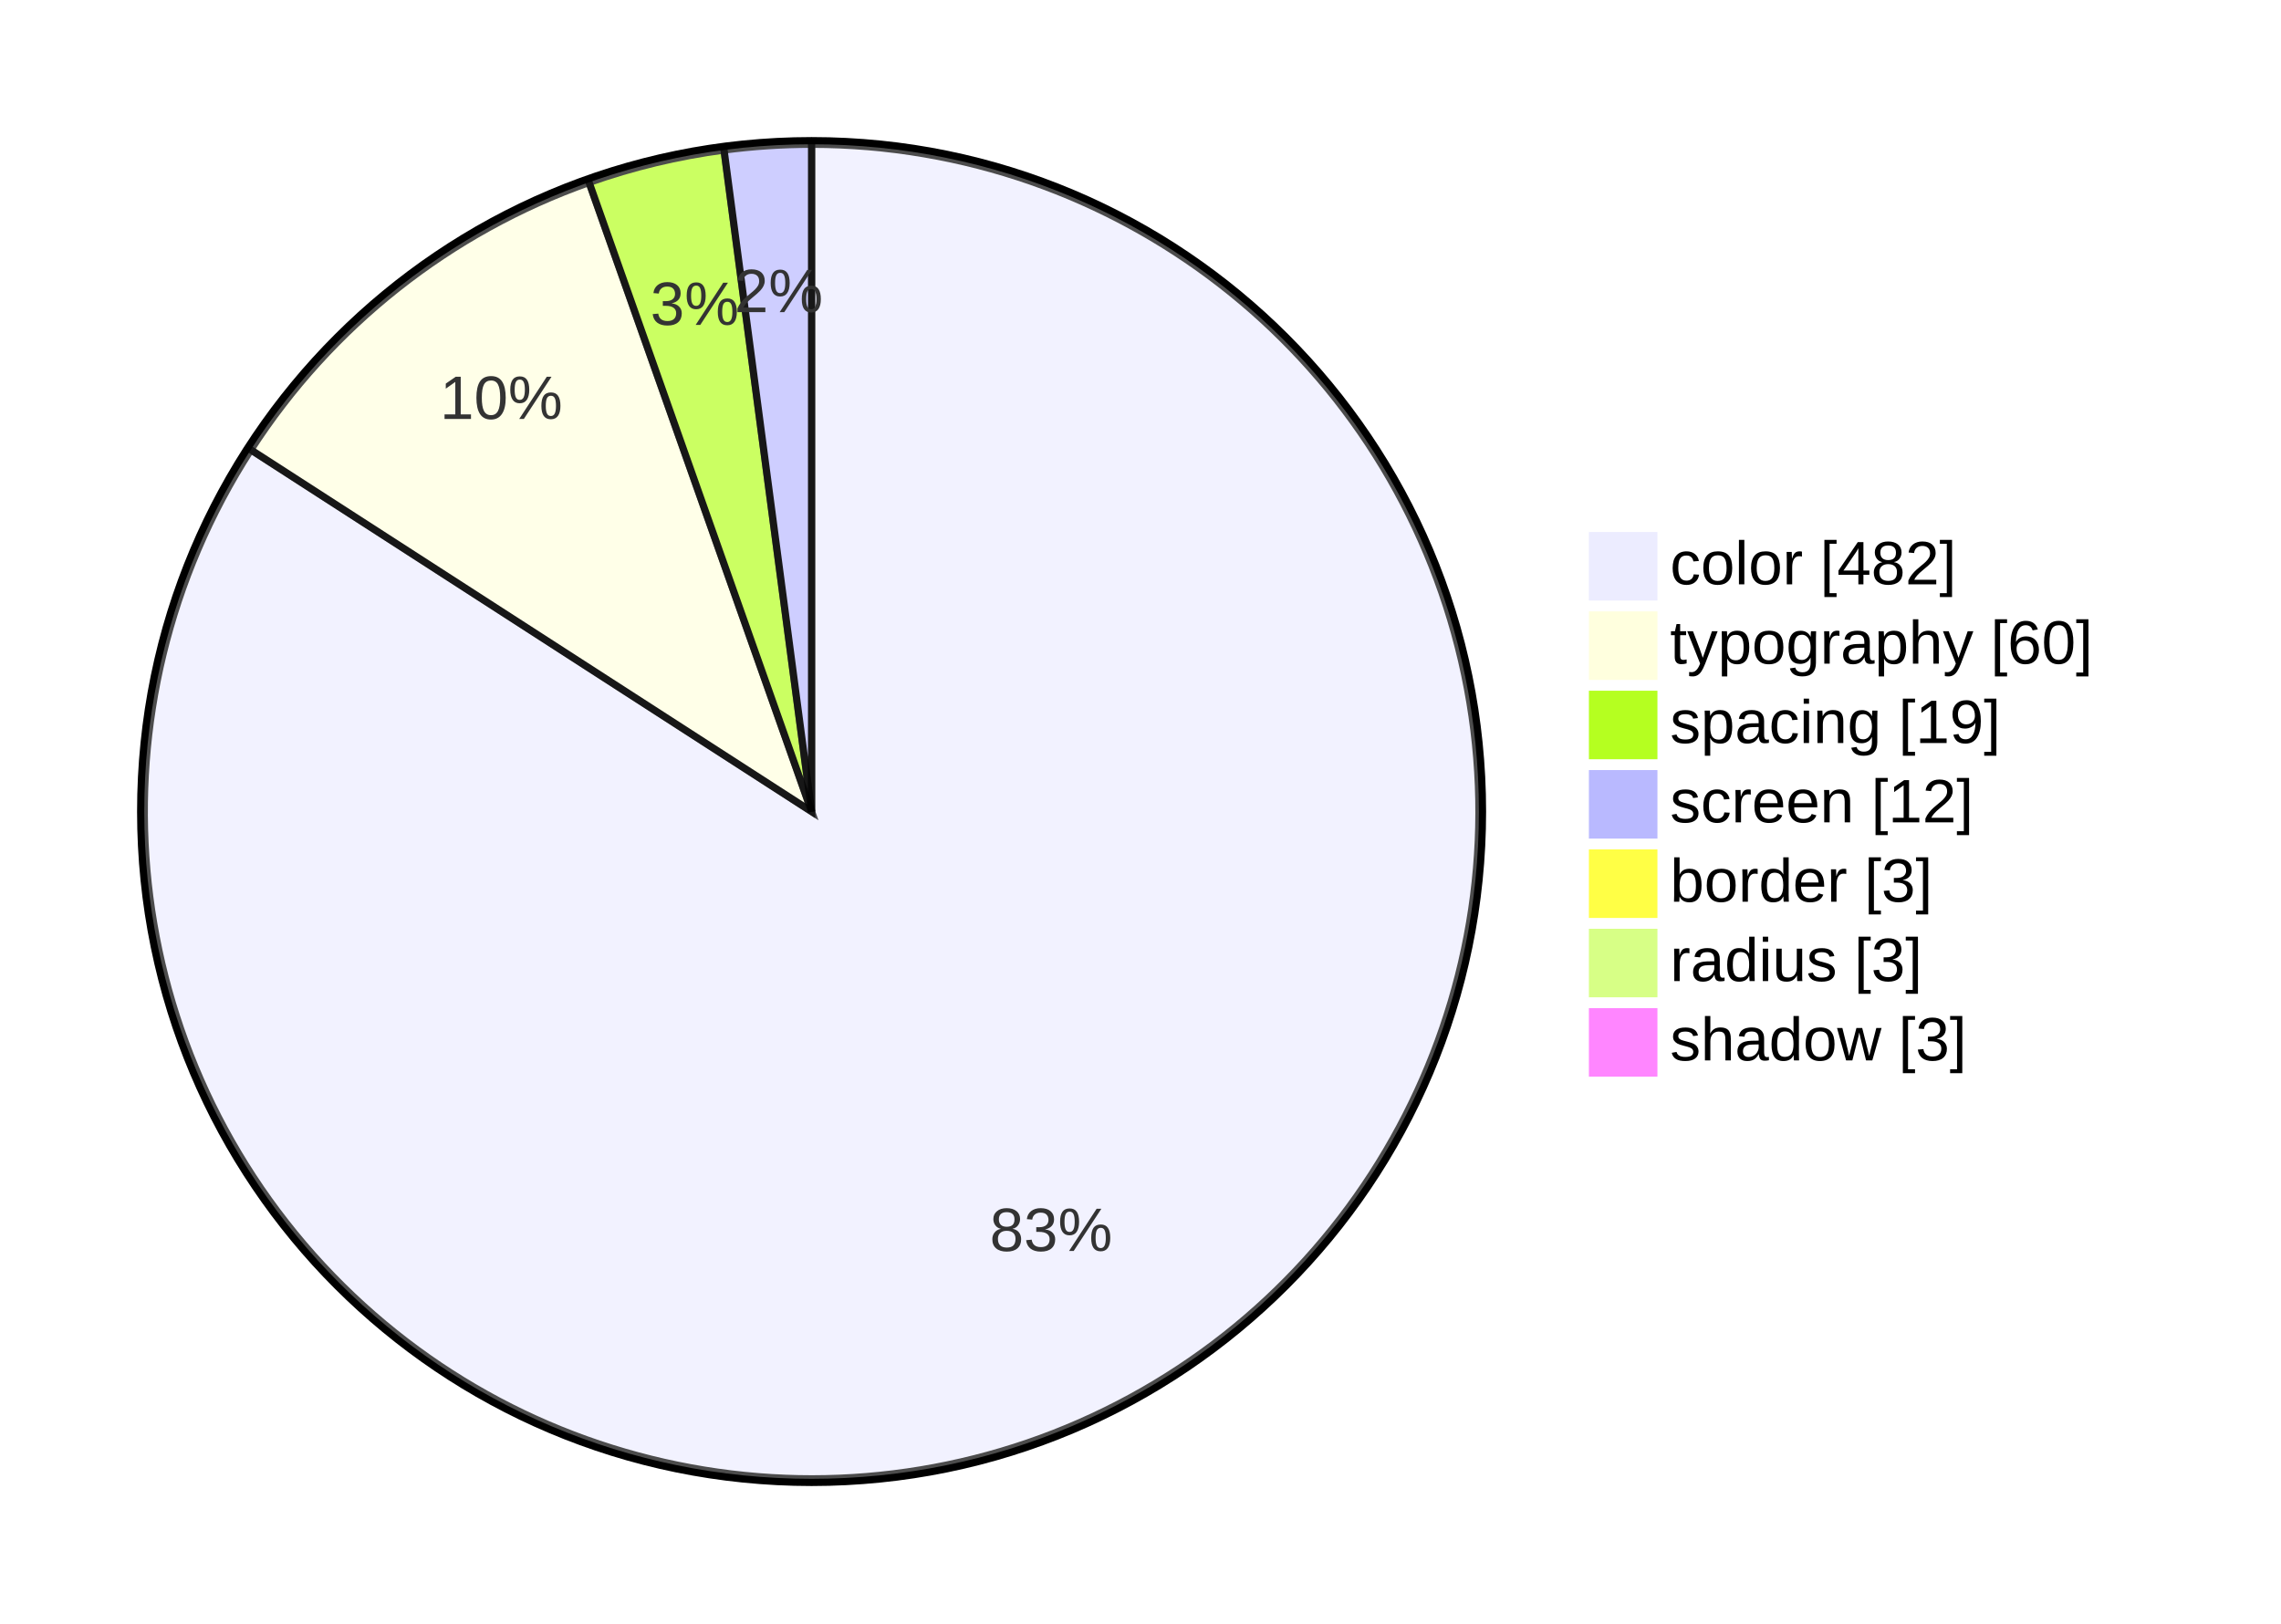
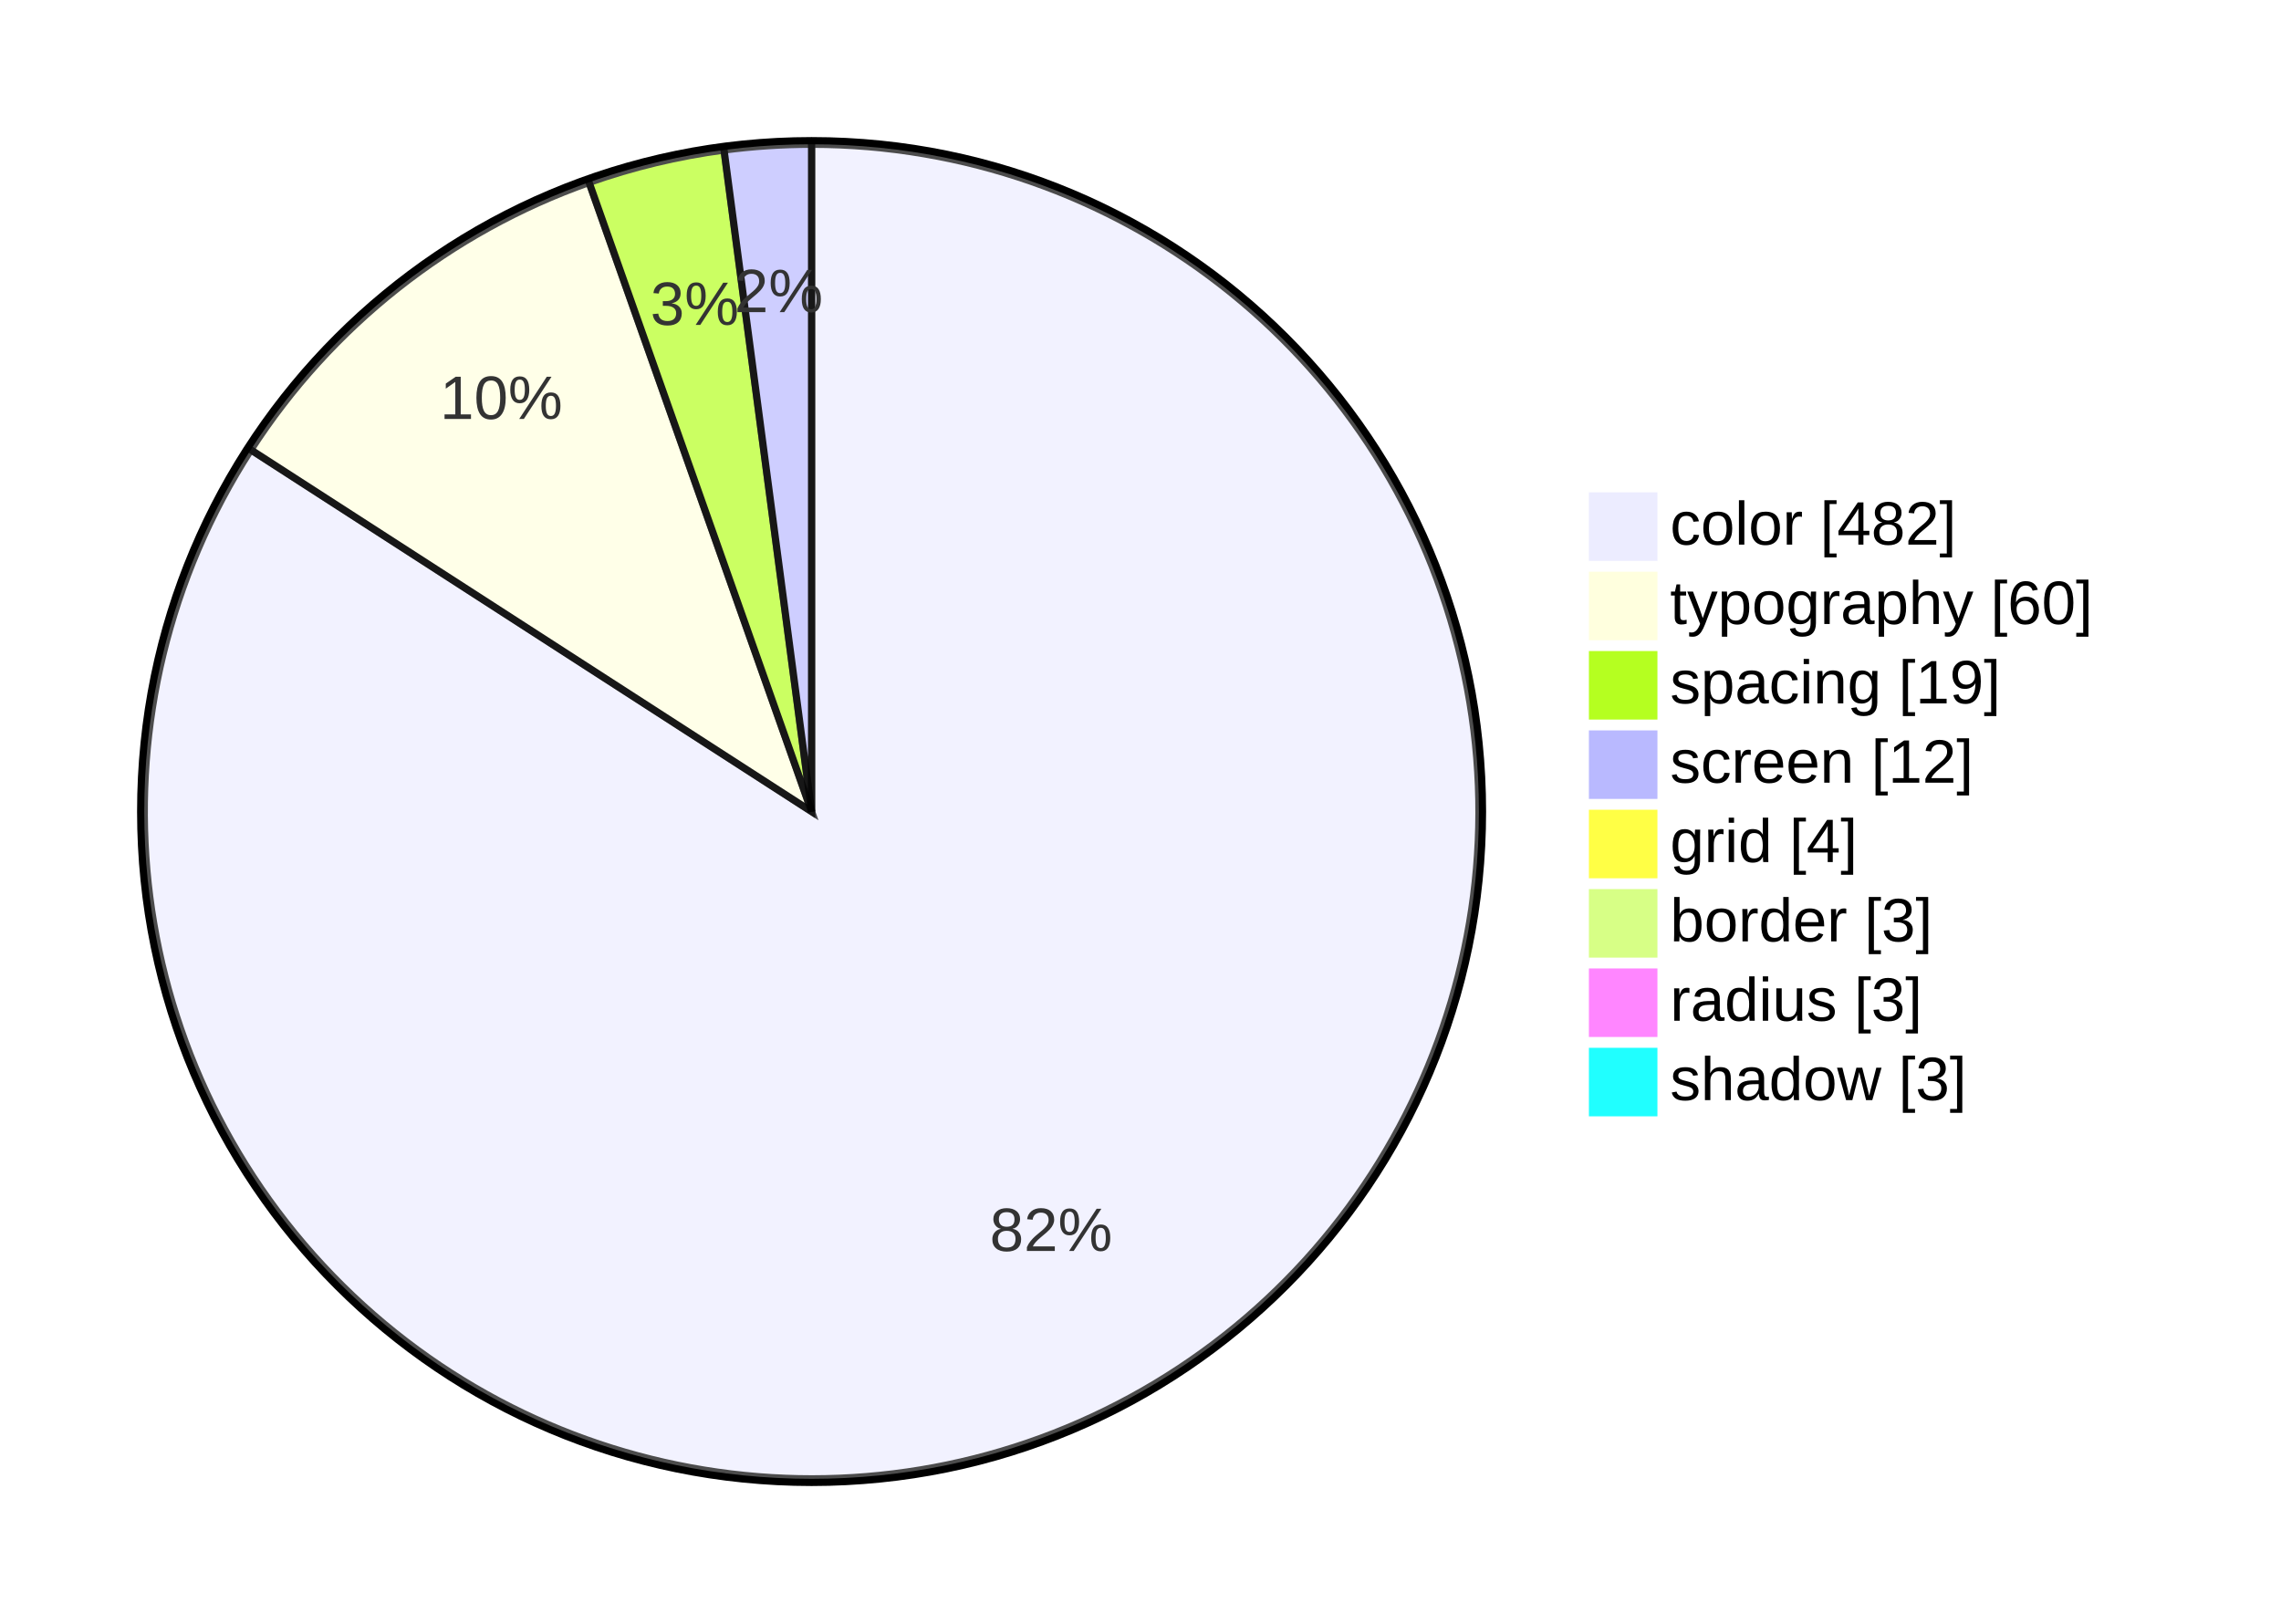
<svg xmlns="http://www.w3.org/2000/svg" id="diagram-stats-tokens" width="100%" viewBox="0 0 632.375 450" style="min-width: 800px" role="graphics-document document" aria-roledescription="pie">
  <style>#diagram-stats-tokens{font-family:"trebuchet ms",verdana,arial,sans-serif;font-size:16px;fill:#333;}@keyframes edge-animation-frame{from{stroke-dashoffset:0;}}@keyframes dash{to{stroke-dashoffset:0;}}#diagram-stats-tokens .edge-animation-slow{stroke-dasharray:9,5!important;stroke-dashoffset:900;animation:dash 50s linear infinite;stroke-linecap:round;}#diagram-stats-tokens .edge-animation-fast{stroke-dasharray:9,5!important;stroke-dashoffset:900;animation:dash 20s linear infinite;stroke-linecap:round;}#diagram-stats-tokens .error-icon{fill:#552222;}#diagram-stats-tokens .error-text{fill:#552222;stroke:#552222;}#diagram-stats-tokens .edge-thickness-normal{stroke-width:1px;}#diagram-stats-tokens .edge-thickness-thick{stroke-width:3.5px;}#diagram-stats-tokens .edge-pattern-solid{stroke-dasharray:0;}#diagram-stats-tokens .edge-thickness-invisible{stroke-width:0;fill:none;}#diagram-stats-tokens .edge-pattern-dashed{stroke-dasharray:3;}#diagram-stats-tokens .edge-pattern-dotted{stroke-dasharray:2;}#diagram-stats-tokens .marker{fill:#333333;stroke:#333333;}#diagram-stats-tokens .marker.cross{stroke:#333333;}#diagram-stats-tokens svg{font-family:"trebuchet ms",verdana,arial,sans-serif;font-size:16px;}#diagram-stats-tokens p{margin:0;}#diagram-stats-tokens .pieCircle{stroke:black;stroke-width:2px;opacity:0.7;}#diagram-stats-tokens .pieOuterCircle{stroke:black;stroke-width:2px;fill:none;}#diagram-stats-tokens .pieTitleText{text-anchor:middle;font-size:25px;fill:black;font-family:"trebuchet ms",verdana,arial,sans-serif;}#diagram-stats-tokens .slice{font-family:"trebuchet ms",verdana,arial,sans-serif;fill:#333;font-size:17px;}#diagram-stats-tokens .legend text{fill:black;font-family:"trebuchet ms",verdana,arial,sans-serif;font-size:17px;}#diagram-stats-tokens :root{--mermaid-font-family:"trebuchet ms",verdana,arial,sans-serif;}</style>
  <g />
  <g transform="translate(225,225)">
    <circle cx="0" cy="0" r="186" class="pieOuterCircle" />
    <path d="M0,-185A185,185,0,1,1,-155.457,-100.29L0,0Z" fill="#ECECFF" class="pieCircle" />
    <path d="M-155.457,-100.29A185,185,0,0,1,-61.683,-174.414L0,0Z" fill="#ffffde" class="pieCircle" />
    <path d="M-61.683,-174.414A185,185,0,0,1,-24.273,-183.401L0,0Z" fill="hsl(80, 100%, 56.275%)" class="pieCircle" />
    <path d="M-24.273,-183.401A185,185,0,0,1,0,-185L0,0Z" fill="hsl(240, 100%, 86.275%)" class="pieCircle" />
-     <text transform="translate(66.38955,121.8359)" class="slice" style="text-anchor: middle;">83%</text>
+     <text transform="translate(66.38955,121.8359)" class="slice" style="text-anchor: middle;">82%</text>
    <text transform="translate(-86.0411,-108.8508)" class="slice" style="text-anchor: middle;">10%</text>
    <text transform="translate(-32.40904,-134.9119)" class="slice" style="text-anchor: middle;">3%</text>
    <text transform="translate(-9.122127,-138.4498)" class="slice" style="text-anchor: middle;">2%</text>
    <text x="0" y="-200" class="pieTitleText" />
-     <g class="legend" transform="translate(216,-77)">
+     <g class="legend" transform="translate(216,-88)">
      <rect width="18" height="18" style="fill: rgb(236, 236, 255); stroke: rgb(236, 236, 255);" />
      <text x="22" y="14">color [482]</text>
    </g>
-     <g class="legend" transform="translate(216,-55)">
+     <g class="legend" transform="translate(216,-66)">
      <rect width="18" height="18" style="fill: rgb(255, 255, 222); stroke: rgb(255, 255, 222);" />
      <text x="22" y="14">typography [60]</text>
    </g>
-     <g class="legend" transform="translate(216,-33)">
+     <g class="legend" transform="translate(216,-44)">
      <rect width="18" height="18" style="fill: rgb(181, 255, 32); stroke: rgb(181, 255, 32);" />
      <text x="22" y="14">spacing [19]</text>
    </g>
-     <g class="legend" transform="translate(216,-11)">
+     <g class="legend" transform="translate(216,-22)">
      <rect width="18" height="18" style="fill: rgb(185, 185, 255); stroke: rgb(185, 185, 255);" />
      <text x="22" y="14">screen [12]</text>
    </g>
-     <g class="legend" transform="translate(216,11)">
+     <g class="legend" transform="translate(216,0)">
      <rect width="18" height="18" style="fill: rgb(255, 255, 69); stroke: rgb(255, 255, 69);" />
+       <text x="22" y="14">grid [4]</text>
+     </g>
+     <g class="legend" transform="translate(216,22)">
+       <rect width="18" height="18" style="fill: rgb(215, 255, 134); stroke: rgb(215, 255, 134);" />
      <text x="22" y="14">border [3]</text>
    </g>
-     <g class="legend" transform="translate(216,33)">
-       <rect width="18" height="18" style="fill: rgb(215, 255, 134); stroke: rgb(215, 255, 134);" />
+     <g class="legend" transform="translate(216,44)">
+       <rect width="18" height="18" style="fill: rgb(255, 134, 255); stroke: rgb(255, 134, 255);" />
      <text x="22" y="14">radius [3]</text>
    </g>
-     <g class="legend" transform="translate(216,55)">
-       <rect width="18" height="18" style="fill: rgb(255, 134, 255); stroke: rgb(255, 134, 255);" />
+     <g class="legend" transform="translate(216,66)">
+       <rect width="18" height="18" style="fill: rgb(32, 255, 255); stroke: rgb(32, 255, 255);" />
      <text x="22" y="14">shadow [3]</text>
    </g>
  </g>
</svg>
